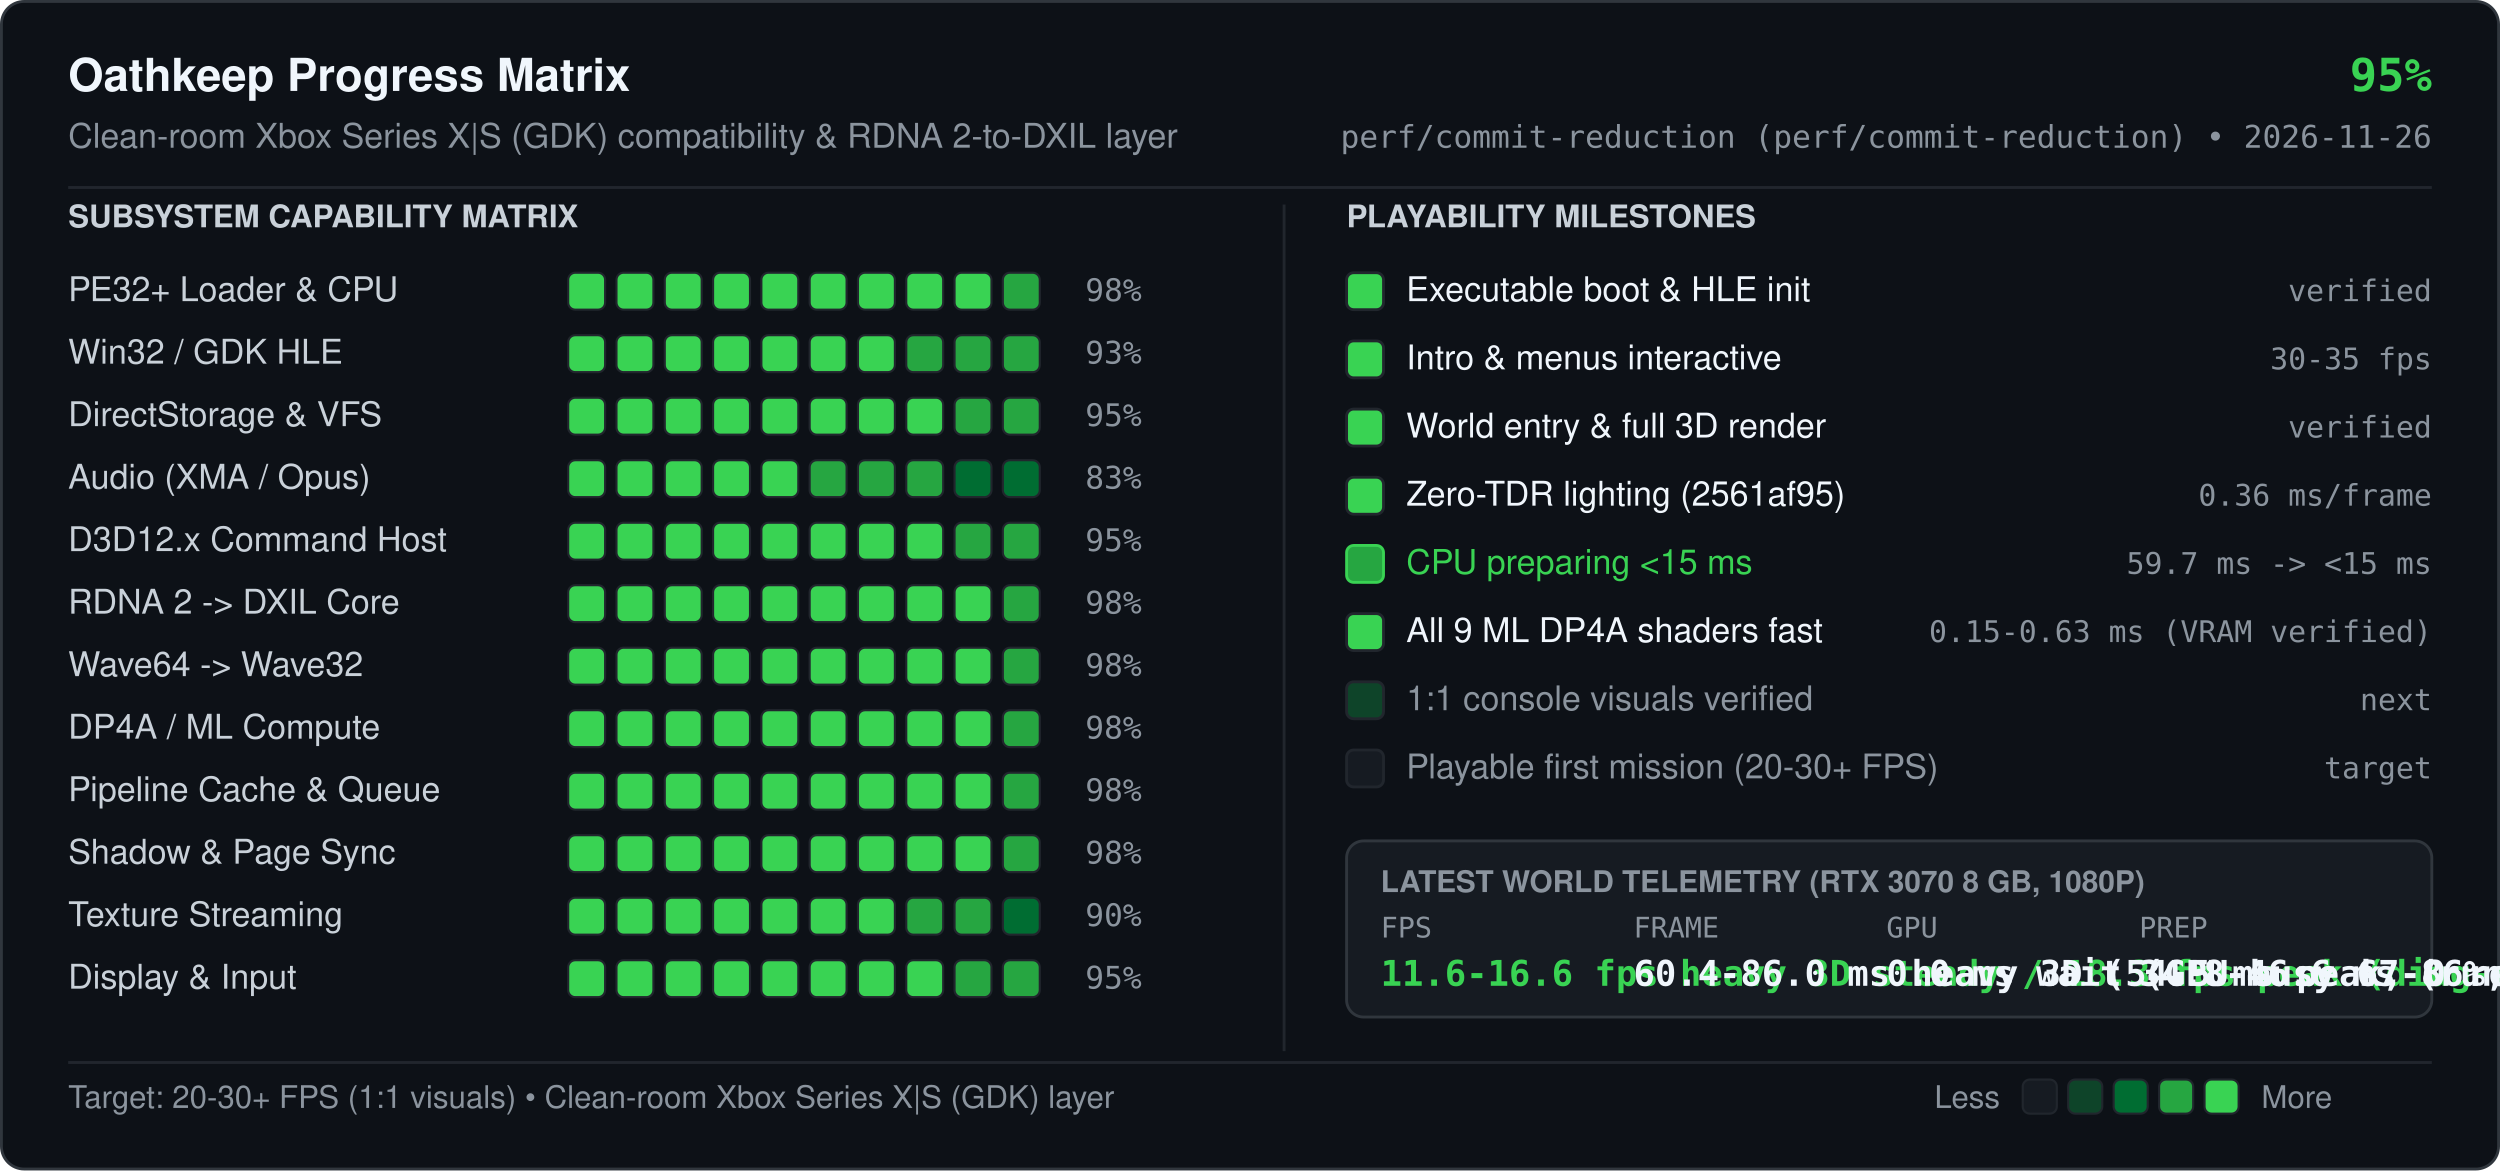
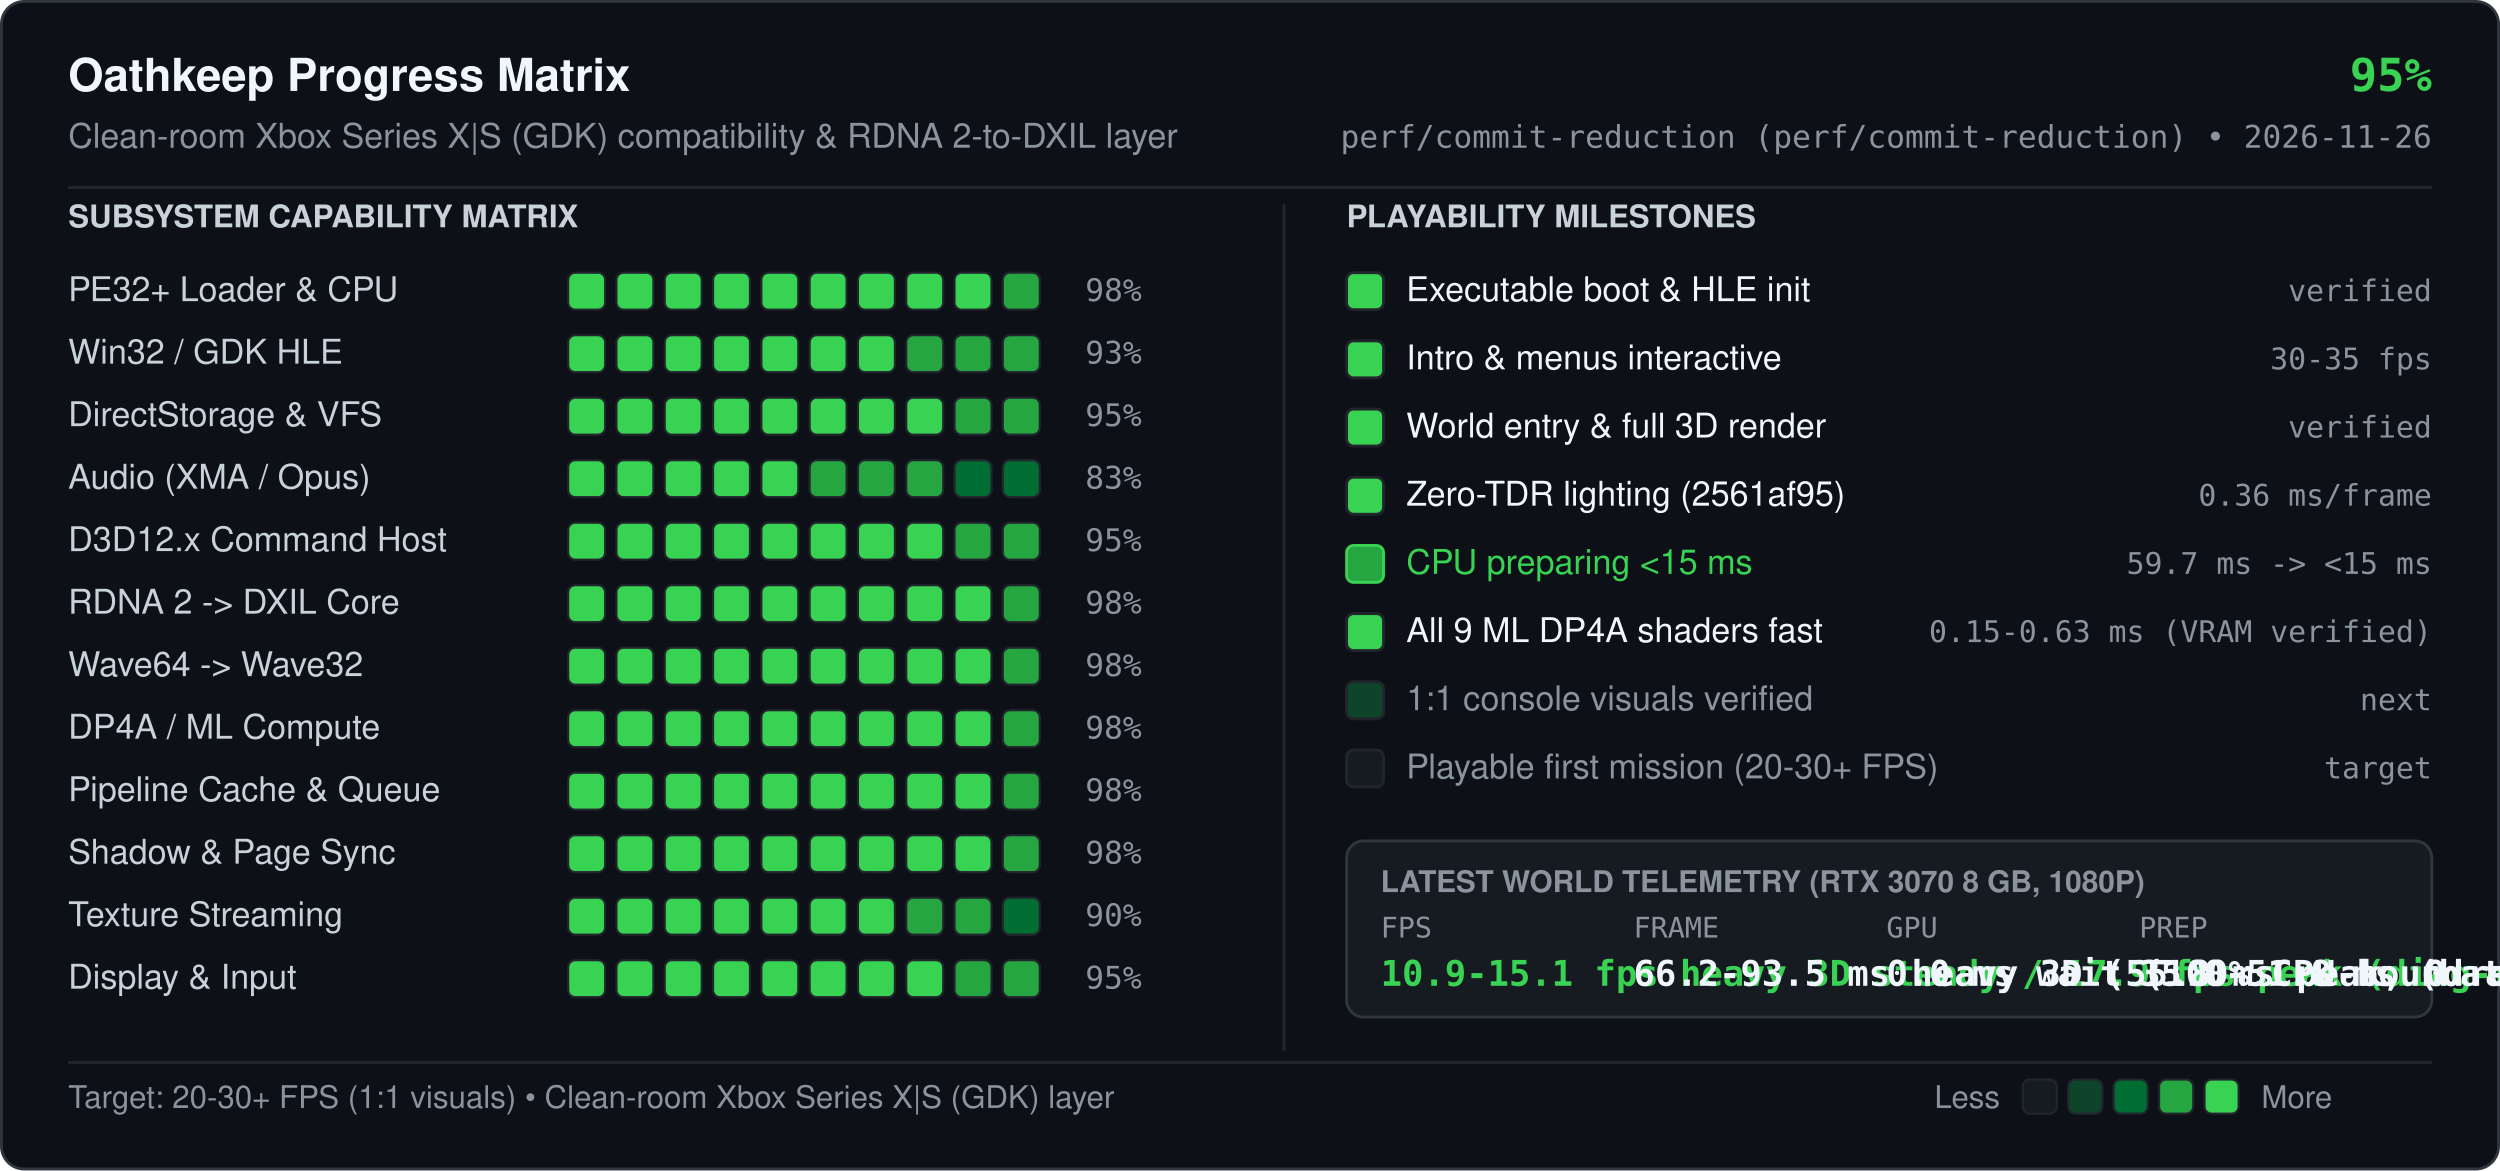
<svg xmlns="http://www.w3.org/2000/svg" width="880" height="412" viewBox="0 0 880 412" role="img" aria-label="Oathkeep Compatibility and Performance Progress">
  <defs>
    <style>text { font-family: -apple-system, BlinkMacSystemFont, 'Segoe UI', Helvetica, Arial, sans-serif; } .mono { font-family: ui-monospace, SFMono-Regular, Menlo, Consolas, monospace; }</style>
  </defs>
  <rect x="0.5" y="0.5" width="879" height="411" rx="8" fill="#0d1117" stroke="#30363d" />
  <text x="24" y="32" fill="#f0f6fc" font-size="16" font-weight="600">Oathkeep Progress Matrix</text>
  <text x="24" y="52" fill="#8b949e" font-size="12">Clean-room Xbox Series X|S (GDK) compatibility &amp; RDNA 2-to-DXIL layer</text>
  <text x="856" y="32" text-anchor="end" fill="#39d353" font-size="16" font-weight="700" class="mono">95%</text>
  <text x="856" y="52" text-anchor="end" fill="#8b949e" font-size="11" class="mono">perf/commit-reduction (perf/commit-reduction) • 2026-11-26</text>
  <line x1="24" y1="66" x2="856" y2="66" stroke="#21262d" />
  <text x="24" y="80" fill="#c9d1d9" font-size="11" font-weight="600">SUBSYSTEM CAPABILITY MATRIX</text>
  <text x="24" y="106" fill="#c9d1d9" font-size="12">PE32+ Loader &amp; CPU</text>
  <rect x="200" y="96" width="13" height="13" rx="2.5" fill="#39d353" stroke="#21262d" stroke-width="0.75" />
  <rect x="217" y="96" width="13" height="13" rx="2.5" fill="#39d353" stroke="#21262d" stroke-width="0.75" />
  <rect x="234" y="96" width="13" height="13" rx="2.5" fill="#39d353" stroke="#21262d" stroke-width="0.75" />
  <rect x="251" y="96" width="13" height="13" rx="2.5" fill="#39d353" stroke="#21262d" stroke-width="0.75" />
  <rect x="268" y="96" width="13" height="13" rx="2.5" fill="#39d353" stroke="#21262d" stroke-width="0.75" />
  <rect x="285" y="96" width="13" height="13" rx="2.5" fill="#39d353" stroke="#21262d" stroke-width="0.75" />
  <rect x="302" y="96" width="13" height="13" rx="2.5" fill="#39d353" stroke="#21262d" stroke-width="0.75" />
  <rect x="319" y="96" width="13" height="13" rx="2.5" fill="#39d353" stroke="#21262d" stroke-width="0.75" />
  <rect x="336" y="96" width="13" height="13" rx="2.5" fill="#39d353" stroke="#21262d" stroke-width="0.75" />
  <rect x="353" y="96" width="13" height="13" rx="2.5" fill="#26a641" stroke="#21262d" stroke-width="0.75" />
  <text x="382" y="106" fill="#8b949e" font-size="11" class="mono"> 98%</text>
  <text x="24" y="128" fill="#c9d1d9" font-size="12">Win32 / GDK HLE</text>
  <rect x="200" y="118" width="13" height="13" rx="2.5" fill="#39d353" stroke="#21262d" stroke-width="0.75" />
  <rect x="217" y="118" width="13" height="13" rx="2.5" fill="#39d353" stroke="#21262d" stroke-width="0.75" />
  <rect x="234" y="118" width="13" height="13" rx="2.5" fill="#39d353" stroke="#21262d" stroke-width="0.75" />
  <rect x="251" y="118" width="13" height="13" rx="2.5" fill="#39d353" stroke="#21262d" stroke-width="0.75" />
  <rect x="268" y="118" width="13" height="13" rx="2.5" fill="#39d353" stroke="#21262d" stroke-width="0.75" />
  <rect x="285" y="118" width="13" height="13" rx="2.5" fill="#39d353" stroke="#21262d" stroke-width="0.75" />
  <rect x="302" y="118" width="13" height="13" rx="2.5" fill="#39d353" stroke="#21262d" stroke-width="0.75" />
  <rect x="319" y="118" width="13" height="13" rx="2.5" fill="#26a641" stroke="#21262d" stroke-width="0.75" />
  <rect x="336" y="118" width="13" height="13" rx="2.5" fill="#26a641" stroke="#21262d" stroke-width="0.75" />
  <rect x="353" y="118" width="13" height="13" rx="2.5" fill="#26a641" stroke="#21262d" stroke-width="0.75" />
  <text x="382" y="128" fill="#8b949e" font-size="11" class="mono"> 93%</text>
  <text x="24" y="150" fill="#c9d1d9" font-size="12">DirectStorage &amp; VFS</text>
  <rect x="200" y="140" width="13" height="13" rx="2.5" fill="#39d353" stroke="#21262d" stroke-width="0.75" />
  <rect x="217" y="140" width="13" height="13" rx="2.5" fill="#39d353" stroke="#21262d" stroke-width="0.75" />
  <rect x="234" y="140" width="13" height="13" rx="2.5" fill="#39d353" stroke="#21262d" stroke-width="0.75" />
  <rect x="251" y="140" width="13" height="13" rx="2.5" fill="#39d353" stroke="#21262d" stroke-width="0.75" />
  <rect x="268" y="140" width="13" height="13" rx="2.5" fill="#39d353" stroke="#21262d" stroke-width="0.75" />
  <rect x="285" y="140" width="13" height="13" rx="2.5" fill="#39d353" stroke="#21262d" stroke-width="0.75" />
  <rect x="302" y="140" width="13" height="13" rx="2.5" fill="#39d353" stroke="#21262d" stroke-width="0.75" />
  <rect x="319" y="140" width="13" height="13" rx="2.5" fill="#39d353" stroke="#21262d" stroke-width="0.75" />
  <rect x="336" y="140" width="13" height="13" rx="2.5" fill="#26a641" stroke="#21262d" stroke-width="0.75" />
  <rect x="353" y="140" width="13" height="13" rx="2.5" fill="#26a641" stroke="#21262d" stroke-width="0.75" />
  <text x="382" y="150" fill="#8b949e" font-size="11" class="mono"> 95%</text>
  <text x="24" y="172" fill="#c9d1d9" font-size="12">Audio (XMA / Opus)</text>
  <rect x="200" y="162" width="13" height="13" rx="2.5" fill="#39d353" stroke="#21262d" stroke-width="0.75" />
  <rect x="217" y="162" width="13" height="13" rx="2.5" fill="#39d353" stroke="#21262d" stroke-width="0.75" />
  <rect x="234" y="162" width="13" height="13" rx="2.5" fill="#39d353" stroke="#21262d" stroke-width="0.75" />
  <rect x="251" y="162" width="13" height="13" rx="2.5" fill="#39d353" stroke="#21262d" stroke-width="0.75" />
  <rect x="268" y="162" width="13" height="13" rx="2.5" fill="#39d353" stroke="#21262d" stroke-width="0.75" />
  <rect x="285" y="162" width="13" height="13" rx="2.5" fill="#26a641" stroke="#21262d" stroke-width="0.75" />
  <rect x="302" y="162" width="13" height="13" rx="2.5" fill="#26a641" stroke="#21262d" stroke-width="0.75" />
  <rect x="319" y="162" width="13" height="13" rx="2.5" fill="#26a641" stroke="#21262d" stroke-width="0.75" />
  <rect x="336" y="162" width="13" height="13" rx="2.5" fill="#006d32" stroke="#21262d" stroke-width="0.75" />
  <rect x="353" y="162" width="13" height="13" rx="2.5" fill="#006d32" stroke="#21262d" stroke-width="0.75" />
  <text x="382" y="172" fill="#8b949e" font-size="11" class="mono"> 83%</text>
  <text x="24" y="194" fill="#c9d1d9" font-size="12">D3D12.x Command Host</text>
  <rect x="200" y="184" width="13" height="13" rx="2.5" fill="#39d353" stroke="#21262d" stroke-width="0.75" />
  <rect x="217" y="184" width="13" height="13" rx="2.5" fill="#39d353" stroke="#21262d" stroke-width="0.75" />
  <rect x="234" y="184" width="13" height="13" rx="2.5" fill="#39d353" stroke="#21262d" stroke-width="0.75" />
  <rect x="251" y="184" width="13" height="13" rx="2.5" fill="#39d353" stroke="#21262d" stroke-width="0.75" />
  <rect x="268" y="184" width="13" height="13" rx="2.5" fill="#39d353" stroke="#21262d" stroke-width="0.75" />
  <rect x="285" y="184" width="13" height="13" rx="2.5" fill="#39d353" stroke="#21262d" stroke-width="0.75" />
  <rect x="302" y="184" width="13" height="13" rx="2.5" fill="#39d353" stroke="#21262d" stroke-width="0.75" />
  <rect x="319" y="184" width="13" height="13" rx="2.5" fill="#39d353" stroke="#21262d" stroke-width="0.75" />
  <rect x="336" y="184" width="13" height="13" rx="2.5" fill="#26a641" stroke="#21262d" stroke-width="0.75" />
  <rect x="353" y="184" width="13" height="13" rx="2.5" fill="#26a641" stroke="#21262d" stroke-width="0.75" />
  <text x="382" y="194" fill="#8b949e" font-size="11" class="mono"> 95%</text>
  <text x="24" y="216" fill="#c9d1d9" font-size="12">RDNA 2 -&gt; DXIL Core</text>
  <rect x="200" y="206" width="13" height="13" rx="2.5" fill="#39d353" stroke="#21262d" stroke-width="0.75" />
  <rect x="217" y="206" width="13" height="13" rx="2.5" fill="#39d353" stroke="#21262d" stroke-width="0.75" />
  <rect x="234" y="206" width="13" height="13" rx="2.5" fill="#39d353" stroke="#21262d" stroke-width="0.75" />
  <rect x="251" y="206" width="13" height="13" rx="2.5" fill="#39d353" stroke="#21262d" stroke-width="0.75" />
  <rect x="268" y="206" width="13" height="13" rx="2.5" fill="#39d353" stroke="#21262d" stroke-width="0.75" />
  <rect x="285" y="206" width="13" height="13" rx="2.5" fill="#39d353" stroke="#21262d" stroke-width="0.75" />
  <rect x="302" y="206" width="13" height="13" rx="2.5" fill="#39d353" stroke="#21262d" stroke-width="0.75" />
  <rect x="319" y="206" width="13" height="13" rx="2.5" fill="#39d353" stroke="#21262d" stroke-width="0.75" />
  <rect x="336" y="206" width="13" height="13" rx="2.5" fill="#39d353" stroke="#21262d" stroke-width="0.75" />
  <rect x="353" y="206" width="13" height="13" rx="2.5" fill="#26a641" stroke="#21262d" stroke-width="0.75" />
  <text x="382" y="216" fill="#8b949e" font-size="11" class="mono"> 98%</text>
  <text x="24" y="238" fill="#c9d1d9" font-size="12">Wave64 -&gt; Wave32</text>
  <rect x="200" y="228" width="13" height="13" rx="2.5" fill="#39d353" stroke="#21262d" stroke-width="0.75" />
  <rect x="217" y="228" width="13" height="13" rx="2.5" fill="#39d353" stroke="#21262d" stroke-width="0.75" />
  <rect x="234" y="228" width="13" height="13" rx="2.5" fill="#39d353" stroke="#21262d" stroke-width="0.75" />
  <rect x="251" y="228" width="13" height="13" rx="2.5" fill="#39d353" stroke="#21262d" stroke-width="0.75" />
  <rect x="268" y="228" width="13" height="13" rx="2.5" fill="#39d353" stroke="#21262d" stroke-width="0.75" />
  <rect x="285" y="228" width="13" height="13" rx="2.5" fill="#39d353" stroke="#21262d" stroke-width="0.75" />
  <rect x="302" y="228" width="13" height="13" rx="2.5" fill="#39d353" stroke="#21262d" stroke-width="0.75" />
  <rect x="319" y="228" width="13" height="13" rx="2.5" fill="#39d353" stroke="#21262d" stroke-width="0.75" />
  <rect x="336" y="228" width="13" height="13" rx="2.5" fill="#39d353" stroke="#21262d" stroke-width="0.75" />
  <rect x="353" y="228" width="13" height="13" rx="2.5" fill="#26a641" stroke="#21262d" stroke-width="0.75" />
  <text x="382" y="238" fill="#8b949e" font-size="11" class="mono"> 98%</text>
  <text x="24" y="260" fill="#c9d1d9" font-size="12">DP4A / ML Compute</text>
  <rect x="200" y="250" width="13" height="13" rx="2.5" fill="#39d353" stroke="#21262d" stroke-width="0.75" />
  <rect x="217" y="250" width="13" height="13" rx="2.5" fill="#39d353" stroke="#21262d" stroke-width="0.75" />
  <rect x="234" y="250" width="13" height="13" rx="2.5" fill="#39d353" stroke="#21262d" stroke-width="0.75" />
  <rect x="251" y="250" width="13" height="13" rx="2.5" fill="#39d353" stroke="#21262d" stroke-width="0.75" />
  <rect x="268" y="250" width="13" height="13" rx="2.5" fill="#39d353" stroke="#21262d" stroke-width="0.75" />
  <rect x="285" y="250" width="13" height="13" rx="2.5" fill="#39d353" stroke="#21262d" stroke-width="0.75" />
  <rect x="302" y="250" width="13" height="13" rx="2.5" fill="#39d353" stroke="#21262d" stroke-width="0.75" />
  <rect x="319" y="250" width="13" height="13" rx="2.5" fill="#39d353" stroke="#21262d" stroke-width="0.75" />
  <rect x="336" y="250" width="13" height="13" rx="2.5" fill="#39d353" stroke="#21262d" stroke-width="0.75" />
  <rect x="353" y="250" width="13" height="13" rx="2.5" fill="#26a641" stroke="#21262d" stroke-width="0.75" />
  <text x="382" y="260" fill="#8b949e" font-size="11" class="mono"> 98%</text>
  <text x="24" y="282" fill="#c9d1d9" font-size="12">Pipeline Cache &amp; Queue</text>
  <rect x="200" y="272" width="13" height="13" rx="2.5" fill="#39d353" stroke="#21262d" stroke-width="0.75" />
  <rect x="217" y="272" width="13" height="13" rx="2.5" fill="#39d353" stroke="#21262d" stroke-width="0.75" />
  <rect x="234" y="272" width="13" height="13" rx="2.5" fill="#39d353" stroke="#21262d" stroke-width="0.75" />
  <rect x="251" y="272" width="13" height="13" rx="2.5" fill="#39d353" stroke="#21262d" stroke-width="0.75" />
  <rect x="268" y="272" width="13" height="13" rx="2.5" fill="#39d353" stroke="#21262d" stroke-width="0.75" />
  <rect x="285" y="272" width="13" height="13" rx="2.5" fill="#39d353" stroke="#21262d" stroke-width="0.75" />
  <rect x="302" y="272" width="13" height="13" rx="2.5" fill="#39d353" stroke="#21262d" stroke-width="0.75" />
  <rect x="319" y="272" width="13" height="13" rx="2.5" fill="#39d353" stroke="#21262d" stroke-width="0.75" />
  <rect x="336" y="272" width="13" height="13" rx="2.5" fill="#39d353" stroke="#21262d" stroke-width="0.75" />
  <rect x="353" y="272" width="13" height="13" rx="2.5" fill="#26a641" stroke="#21262d" stroke-width="0.75" />
  <text x="382" y="282" fill="#8b949e" font-size="11" class="mono"> 98%</text>
  <text x="24" y="304" fill="#c9d1d9" font-size="12">Shadow &amp; Page Sync</text>
  <rect x="200" y="294" width="13" height="13" rx="2.5" fill="#39d353" stroke="#21262d" stroke-width="0.75" />
  <rect x="217" y="294" width="13" height="13" rx="2.5" fill="#39d353" stroke="#21262d" stroke-width="0.75" />
  <rect x="234" y="294" width="13" height="13" rx="2.5" fill="#39d353" stroke="#21262d" stroke-width="0.75" />
  <rect x="251" y="294" width="13" height="13" rx="2.5" fill="#39d353" stroke="#21262d" stroke-width="0.75" />
  <rect x="268" y="294" width="13" height="13" rx="2.5" fill="#39d353" stroke="#21262d" stroke-width="0.75" />
  <rect x="285" y="294" width="13" height="13" rx="2.5" fill="#39d353" stroke="#21262d" stroke-width="0.75" />
  <rect x="302" y="294" width="13" height="13" rx="2.5" fill="#39d353" stroke="#21262d" stroke-width="0.75" />
  <rect x="319" y="294" width="13" height="13" rx="2.5" fill="#39d353" stroke="#21262d" stroke-width="0.75" />
  <rect x="336" y="294" width="13" height="13" rx="2.5" fill="#39d353" stroke="#21262d" stroke-width="0.75" />
  <rect x="353" y="294" width="13" height="13" rx="2.5" fill="#26a641" stroke="#21262d" stroke-width="0.75" />
  <text x="382" y="304" fill="#8b949e" font-size="11" class="mono"> 98%</text>
  <text x="24" y="326" fill="#c9d1d9" font-size="12">Texture Streaming</text>
  <rect x="200" y="316" width="13" height="13" rx="2.5" fill="#39d353" stroke="#21262d" stroke-width="0.75" />
  <rect x="217" y="316" width="13" height="13" rx="2.5" fill="#39d353" stroke="#21262d" stroke-width="0.75" />
  <rect x="234" y="316" width="13" height="13" rx="2.5" fill="#39d353" stroke="#21262d" stroke-width="0.75" />
  <rect x="251" y="316" width="13" height="13" rx="2.5" fill="#39d353" stroke="#21262d" stroke-width="0.75" />
  <rect x="268" y="316" width="13" height="13" rx="2.5" fill="#39d353" stroke="#21262d" stroke-width="0.75" />
  <rect x="285" y="316" width="13" height="13" rx="2.5" fill="#39d353" stroke="#21262d" stroke-width="0.75" />
  <rect x="302" y="316" width="13" height="13" rx="2.5" fill="#39d353" stroke="#21262d" stroke-width="0.75" />
  <rect x="319" y="316" width="13" height="13" rx="2.5" fill="#26a641" stroke="#21262d" stroke-width="0.75" />
  <rect x="336" y="316" width="13" height="13" rx="2.5" fill="#26a641" stroke="#21262d" stroke-width="0.75" />
  <rect x="353" y="316" width="13" height="13" rx="2.5" fill="#006d32" stroke="#21262d" stroke-width="0.75" />
  <text x="382" y="326" fill="#8b949e" font-size="11" class="mono"> 90%</text>
  <text x="24" y="348" fill="#c9d1d9" font-size="12">Display &amp; Input</text>
  <rect x="200" y="338" width="13" height="13" rx="2.5" fill="#39d353" stroke="#21262d" stroke-width="0.75" />
  <rect x="217" y="338" width="13" height="13" rx="2.5" fill="#39d353" stroke="#21262d" stroke-width="0.75" />
  <rect x="234" y="338" width="13" height="13" rx="2.5" fill="#39d353" stroke="#21262d" stroke-width="0.75" />
  <rect x="251" y="338" width="13" height="13" rx="2.5" fill="#39d353" stroke="#21262d" stroke-width="0.75" />
  <rect x="268" y="338" width="13" height="13" rx="2.5" fill="#39d353" stroke="#21262d" stroke-width="0.75" />
  <rect x="285" y="338" width="13" height="13" rx="2.5" fill="#39d353" stroke="#21262d" stroke-width="0.75" />
  <rect x="302" y="338" width="13" height="13" rx="2.5" fill="#39d353" stroke="#21262d" stroke-width="0.75" />
  <rect x="319" y="338" width="13" height="13" rx="2.5" fill="#39d353" stroke="#21262d" stroke-width="0.75" />
  <rect x="336" y="338" width="13" height="13" rx="2.5" fill="#26a641" stroke="#21262d" stroke-width="0.75" />
  <rect x="353" y="338" width="13" height="13" rx="2.5" fill="#26a641" stroke="#21262d" stroke-width="0.75" />
  <text x="382" y="348" fill="#8b949e" font-size="11" class="mono"> 95%</text>
  <line x1="452" y1="72" x2="452" y2="370" stroke="#21262d" />
  <text x="474" y="80" fill="#c9d1d9" font-size="11" font-weight="600">PLAYABILITY MILESTONES</text>
  <rect x="474" y="96" width="13" height="13" rx="2.5" fill="#39d353" stroke="#21262d" stroke-width="1" />
  <text x="495" y="106" fill="#f0f6fc" font-size="12" font-weight="500">Executable boot &amp; HLE init</text>
  <text x="856" y="106" text-anchor="end" fill="#8b949e" font-size="10.5" class="mono">verified</text>
  <rect x="474" y="120" width="13" height="13" rx="2.5" fill="#39d353" stroke="#21262d" stroke-width="1" />
  <text x="495" y="130" fill="#f0f6fc" font-size="12" font-weight="500">Intro &amp; menus interactive</text>
  <text x="856" y="130" text-anchor="end" fill="#8b949e" font-size="10.5" class="mono">30-35 fps</text>
  <rect x="474" y="144" width="13" height="13" rx="2.5" fill="#39d353" stroke="#21262d" stroke-width="1" />
  <text x="495" y="154" fill="#f0f6fc" font-size="12" font-weight="500">World entry &amp; full 3D render</text>
  <text x="856" y="154" text-anchor="end" fill="#8b949e" font-size="10.5" class="mono">verified</text>
  <rect x="474" y="168" width="13" height="13" rx="2.5" fill="#39d353" stroke="#21262d" stroke-width="1" />
  <text x="495" y="178" fill="#f0f6fc" font-size="12" font-weight="500">Zero-TDR lighting (2561af95)</text>
  <text x="856" y="178" text-anchor="end" fill="#8b949e" font-size="10.5" class="mono">0.36 ms/frame</text>
  <rect x="474" y="192" width="13" height="13" rx="2.5" fill="#26a641" stroke="#39d353" stroke-width="1" />
  <text x="495" y="202" fill="#39d353" font-size="12" font-weight="500">CPU preparing &lt;15 ms</text>
  <text x="856" y="202" text-anchor="end" fill="#8b949e" font-size="10.5" class="mono">59.7 ms -&gt; &lt;15 ms</text>
  <rect x="474" y="216" width="13" height="13" rx="2.5" fill="#39d353" stroke="#21262d" stroke-width="1" />
  <text x="495" y="226" fill="#f0f6fc" font-size="12" font-weight="500">All 9 ML DP4A shaders fast</text>
  <text x="856" y="226" text-anchor="end" fill="#8b949e" font-size="10.5" class="mono">0.15-0.63 ms (VRAM verified)</text>
  <rect x="474" y="240" width="13" height="13" rx="2.5" fill="#0e4429" stroke="#21262d" stroke-width="1" />
  <text x="495" y="250" fill="#8b949e" font-size="12" font-weight="500">1:1 console visuals verified</text>
  <text x="856" y="250" text-anchor="end" fill="#8b949e" font-size="10.5" class="mono">next</text>
  <rect x="474" y="264" width="13" height="13" rx="2.5" fill="#161b22" stroke="#21262d" stroke-width="1" />
  <text x="495" y="274" fill="#8b949e" font-size="12" font-weight="500">Playable first mission (20-30+ FPS)</text>
  <text x="856" y="274" text-anchor="end" fill="#8b949e" font-size="10.5" class="mono">target</text>
  <rect x="474" y="296" width="382" height="62" rx="6" fill="#161b22" stroke="#30363d" />
  <text x="486" y="314" fill="#8b949e" font-size="10.5" font-weight="600">LATEST WORLD TELEMETRY (RTX 3070 8 GB, 1080P)</text>
  <text x="486" y="330" fill="#8b949e" font-size="10" class="mono">FPS</text>
-   <text x="486" y="347" fill="#39d353" font-size="12.5" font-weight="600" class="mono">11.6-16.6 fps heavy 3D steady / 18.3 fps peak (diag-run90: heavy 3D scenes +18-32%, drw=3958 9.8-&gt;11.6 fps, drw=3449 11.7-&gt;13.8 fps, drw=2473 10.4-&gt;13.7 fps)</text>
+   <text x="486" y="347" fill="#39d353" font-size="12.5" font-weight="600" class="mono">10.9-15.1 fps heavy 3D steady / 17.9 fps peak (diag-run92: Fix AA1-AA4 clean 130s at default 512 KiB; drw=5788 batch_flush -39%, stale -57%, make_at -45%, stage_cache 62% 1-shot bypass)</text>
  <text x="575" y="330" fill="#8b949e" font-size="10" class="mono">FRAME</text>
-   <text x="575" y="347" fill="#f0f6fc" font-size="12.5" font-weight="600" class="mono">60.4-86.0 ms heavy 3D (54.5 ms peak, 0 refused dynamic slots, 0 crashes/TDRs, 0.0 ms GPU wait)</text>
+   <text x="575" y="347" fill="#f0f6fc" font-size="12.5" font-weight="600" class="mono">66.2-93.5 ms heavy 3D (55.8 ms peak, 0 refused dynamic slots, 0 crashes/TDRs, 0.0 ms GPU wait)</text>
  <text x="664" y="330" fill="#8b949e" font-size="10" class="mono">GPU</text>
-   <text x="664" y="347" fill="#f0f6fc" font-size="12.5" font-weight="600" class="mono">0.0 ms wait (GPU busy 67-86%; 100% CPU-bound across 5 recording threads + submit preparing)</text>
+   <text x="664" y="347" fill="#f0f6fc" font-size="12.5" font-weight="600" class="mono">0.0 ms wait (100% CPU-bound across 5 recording threads + submit preparing)</text>
  <text x="753" y="330" fill="#8b949e" font-size="10" class="mono">PREP</text>
-   <text x="753" y="347" fill="#f0f6fc" font-size="12.5" font-weight="600" class="mono">34.8-46.6 ms (run_deferred 1.5-1.9 ms [-68%], snapshots 1.3-1.6 ms [-53%], copy-back 13.6-18.4 ms [-30%])</text>
+   <text x="753" y="347" fill="#f0f6fc" font-size="12.5" font-weight="600" class="mono">35.0-51.8 ms (batch_flush 18.2-27.6 ms, stale 4.8-6.0 ms, pre_prep sweep 1.7-5.2 ms exposed)</text>
  <line x1="24" y1="374" x2="856" y2="374" stroke="#21262d" />
  <text x="24" y="390" fill="#8b949e" font-size="11">Target: 20-30+ FPS (1:1 visuals) • Clean-room Xbox Series X|S (GDK) layer</text>
  <text x="704" y="390" text-anchor="end" fill="#8b949e" font-size="11">Less</text>
  <rect x="712" y="380" width="12" height="12" rx="2.5" fill="#161b22" stroke="#21262d" stroke-width="0.75" />
  <rect x="728" y="380" width="12" height="12" rx="2.5" fill="#0e4429" stroke="#21262d" stroke-width="0.75" />
  <rect x="744" y="380" width="12" height="12" rx="2.5" fill="#006d32" stroke="#21262d" stroke-width="0.75" />
  <rect x="760" y="380" width="12" height="12" rx="2.5" fill="#26a641" stroke="#21262d" stroke-width="0.75" />
  <rect x="776" y="380" width="12" height="12" rx="2.5" fill="#39d353" stroke="#21262d" stroke-width="0.75" />
  <text x="796" y="390" fill="#8b949e" font-size="11">More</text>
</svg>
